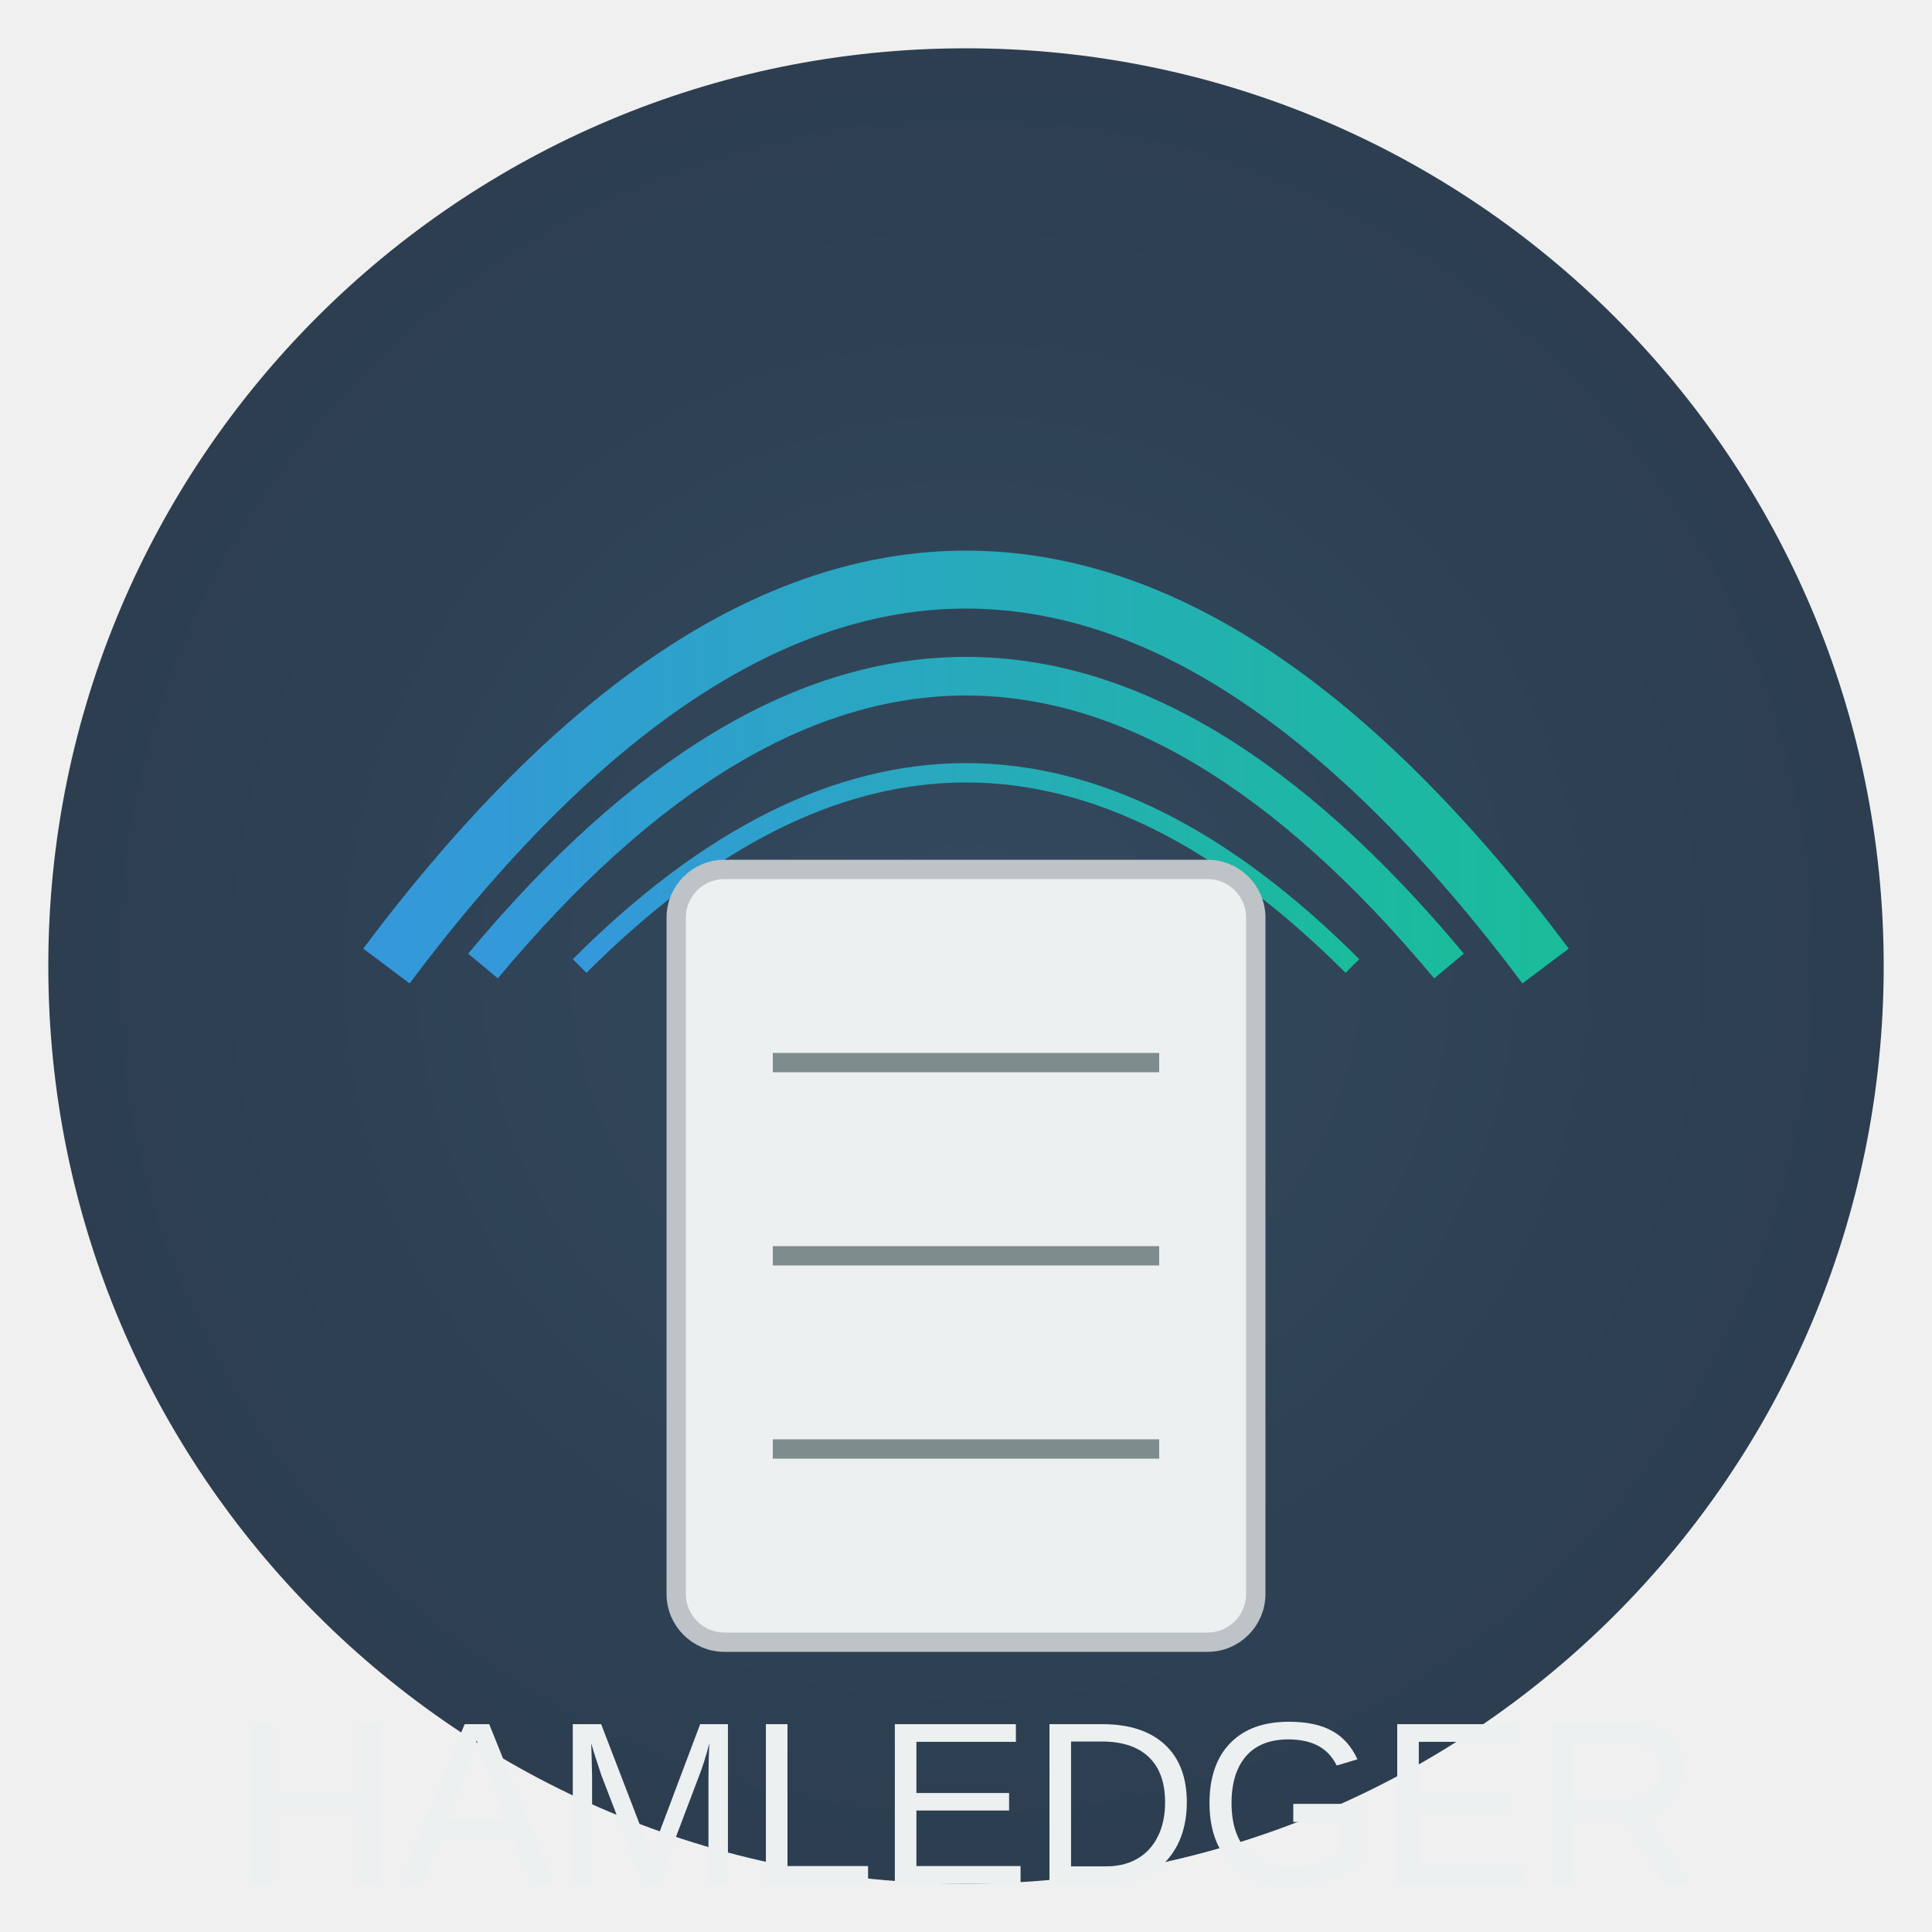
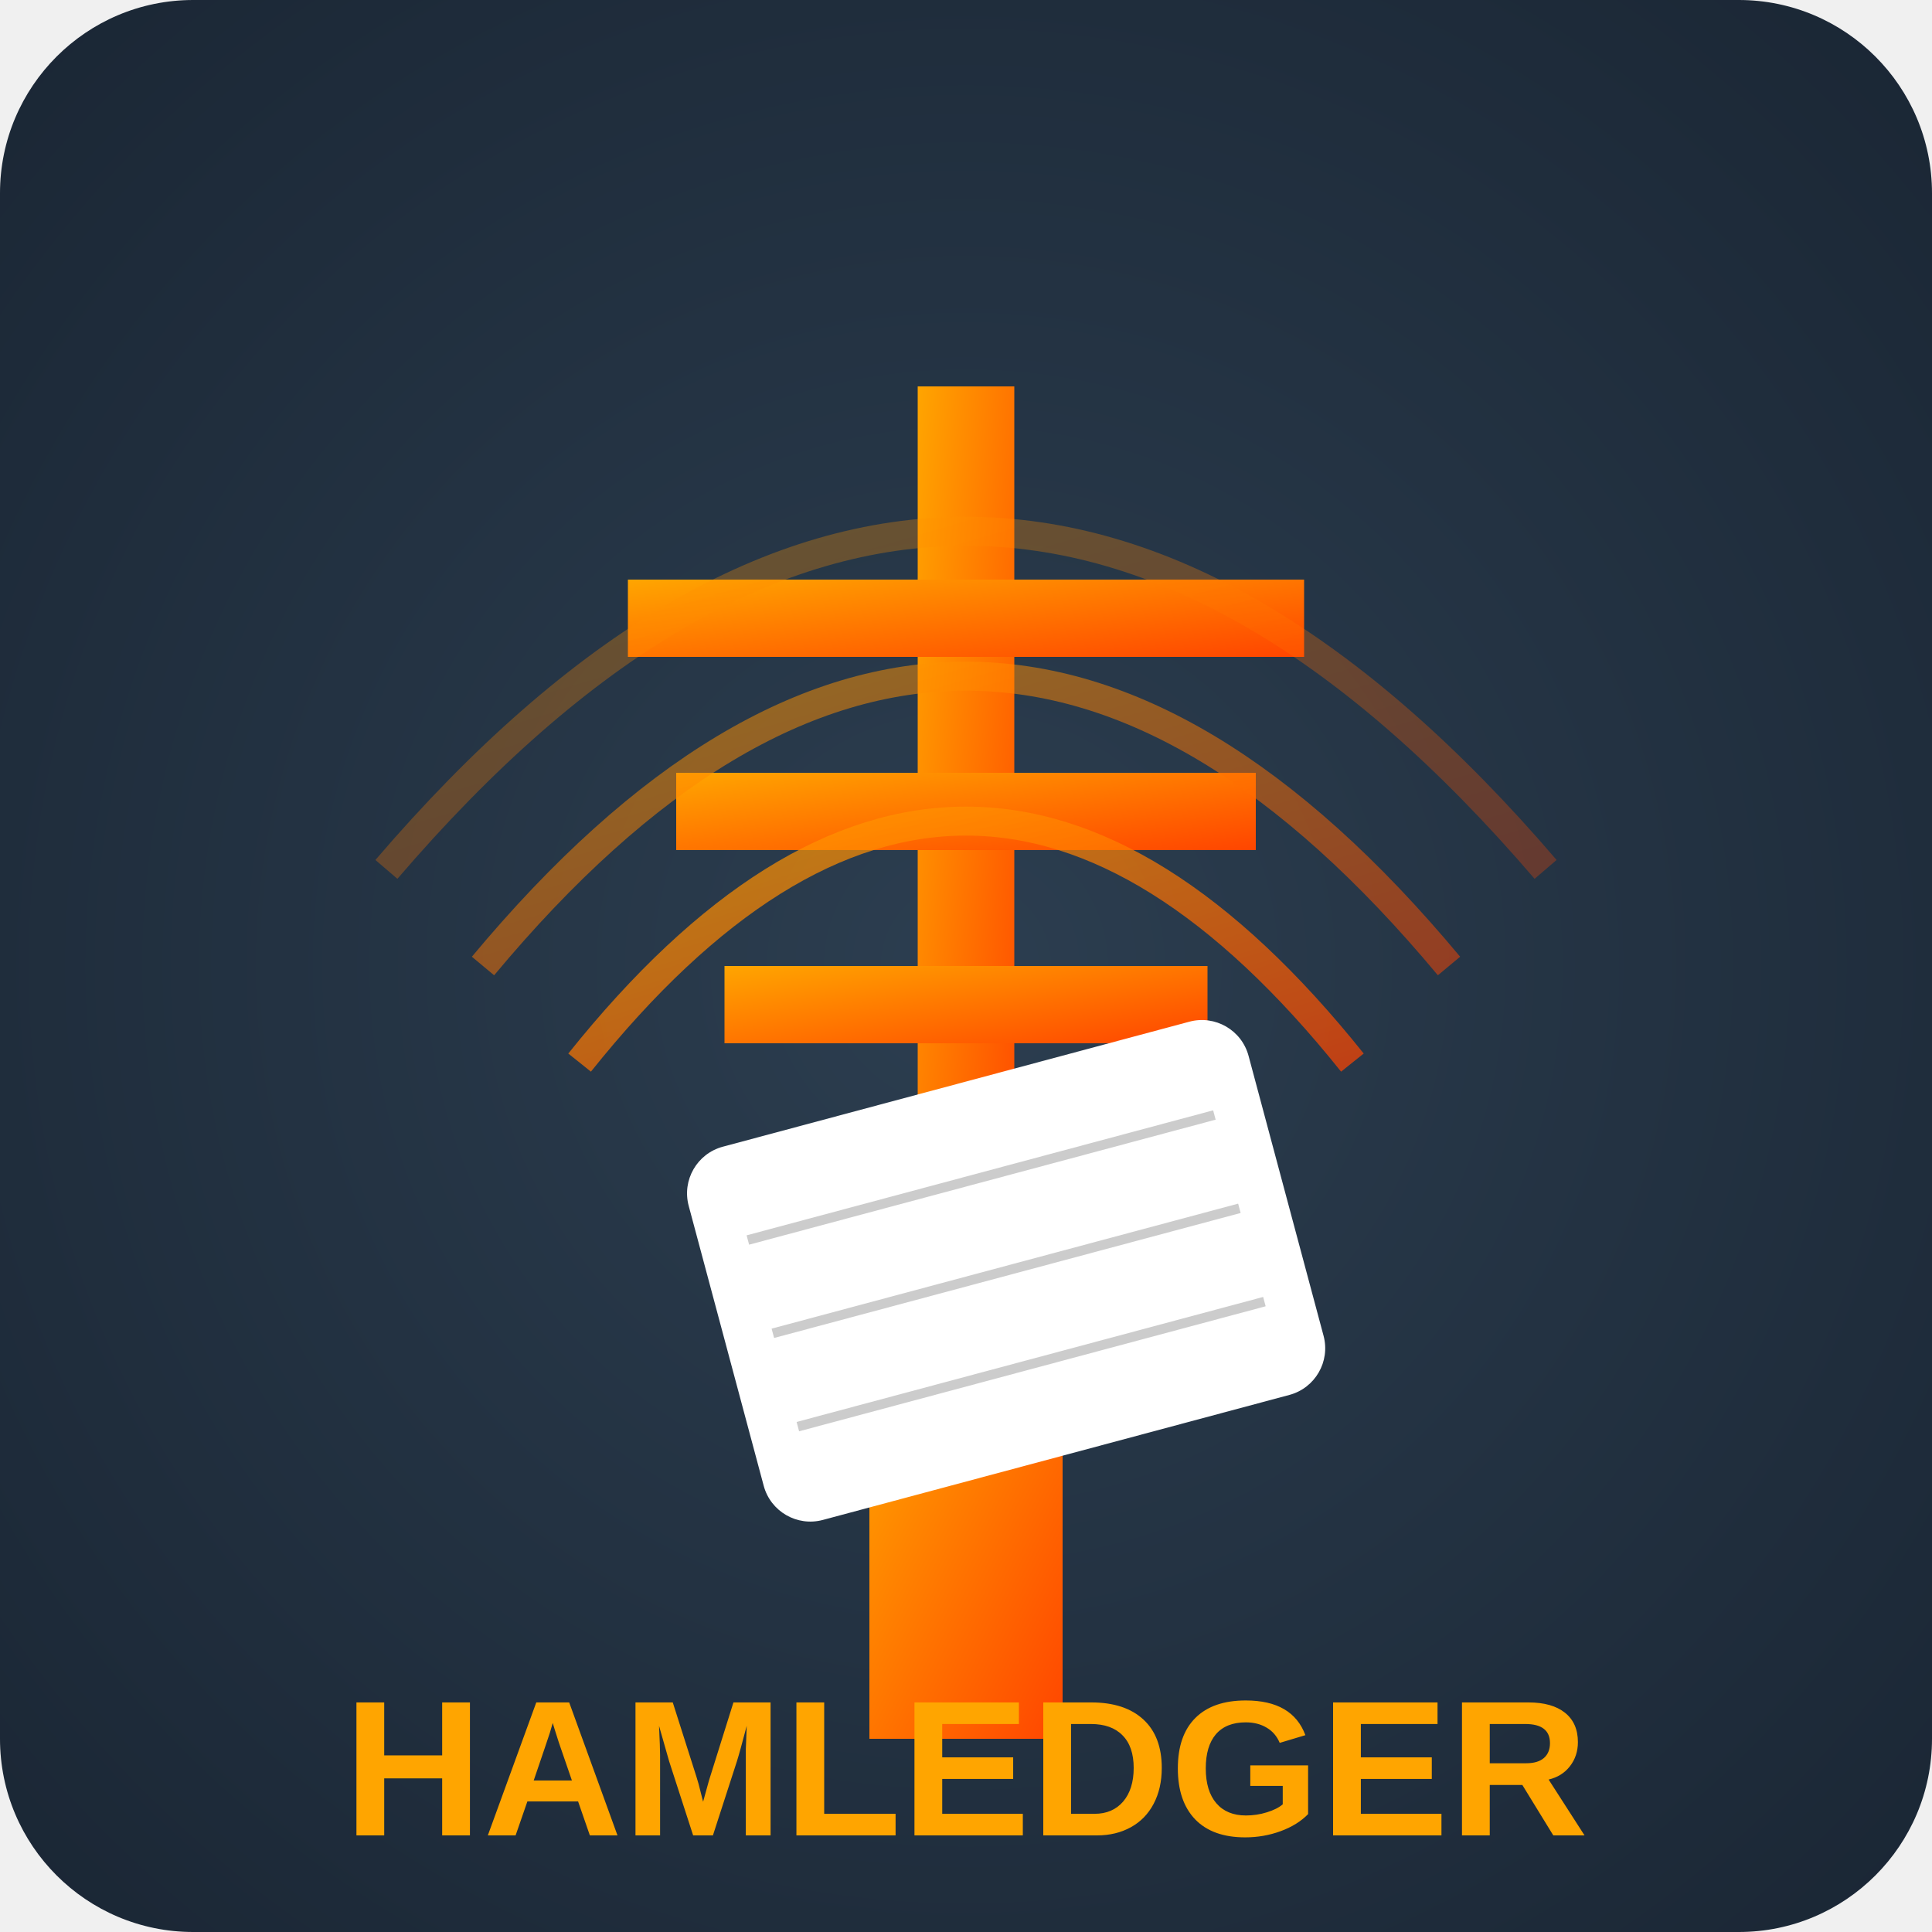
<svg xmlns="http://www.w3.org/2000/svg" width="200" height="200" viewBox="0 0 200 200">
  <defs>
-     <radialGradient id="bgGradient" cx="50%" cy="50%" r="50%" fx="50%" fy="50%">
-       <stop offset="0%" stop-color="#34495E" />
-       <stop offset="100%" stop-color="#2C3E50" />
+     <linearGradient id="antennaGradient" x1="0%" y1="0%" x2="100%" y2="100%">
+       <stop offset="0%" stop-color="#FFA500" />
+       <stop offset="100%" stop-color="#FF4500" />
+     </linearGradient>
+     <radialGradient id="bgGradient" cx="50%" cy="50%" r="70%">
+       <stop offset="0%" stop-color="#2C3E50" />
+       <stop offset="100%" stop-color="#1A2634" />
    </radialGradient>
-     <linearGradient id="waveGradient" x1="0%" y1="0%" x2="100%" y2="0%">
-       <stop offset="0%" stop-color="#3498DB" />
-       <stop offset="100%" stop-color="#1ABC9C" />
-     </linearGradient>
  </defs>
-   <circle cx="100" cy="100" r="95" fill="url(#bgGradient)" />
-   <path d="M40,100 Q70,60 100,60 T160,100" stroke="url(#waveGradient)" fill="none" stroke-width="6" />
-   <path d="M50,100 Q75,70 100,70 T150,100" stroke="url(#waveGradient)" fill="none" stroke-width="4" />
-   <path d="M60,100 Q80,80 100,80 T140,100" stroke="url(#waveGradient)" fill="none" stroke-width="2" />
-   <rect x="70" y="90" width="60" height="80" fill="#ECF0F1" rx="5" stroke="#BDC3C7" stroke-width="2" />
-   <line x1="80" y1="110" x2="120" y2="110" stroke="#7F8C8D" stroke-width="2" />
-   <line x1="80" y1="130" x2="120" y2="130" stroke="#7F8C8D" stroke-width="2" />
-   <line x1="80" y1="150" x2="120" y2="150" stroke="#7F8C8D" stroke-width="2" />
-   <text x="100" y="195" font-family="Arial" font-size="24" fill="#ECF0F1" text-anchor="middle" style="text-shadow: 1px 1px 2px #2C3E50;">
+   <rect width="200" height="200" fill="url(#bgGradient)" rx="20" />
+   <rect x="90" y="140" width="20" height="40" fill="url(#antennaGradient)" />
+   <rect x="95" y="40" width="10" height="100" fill="url(#antennaGradient)" />
+   <rect x="65" y="60" width="70" height="8" fill="url(#antennaGradient)" />
+   <rect x="70" y="80" width="60" height="8" fill="url(#antennaGradient)" />
+   <rect x="75" y="100" width="50" height="8" fill="url(#antennaGradient)" />
+   <g stroke="url(#antennaGradient)" fill="none" stroke-width="3">
+     <path d="M40,90 Q100,20 160,90" opacity="0.3" />
+     <path d="M50,100 Q100,40 150,100" opacity="0.5" />
+     <path d="M60,110 Q100,60 140,110" opacity="0.7" />
+   </g>
+   <g transform="translate(70,120) rotate(-15)">
+     <rect width="60" height="40" fill="#FFFFFF" rx="5" />
+     <line x1="5" y1="10" x2="55" y2="10" stroke="#CCC" />
+     <line x1="5" y1="20" x2="55" y2="20" stroke="#CCC" />
+     <line x1="5" y1="30" x2="55" y2="30" stroke="#CCC" />
+   </g>
+   <text x="100" y="190" font-family="Arial Black, Arial" font-size="20" fill="#FFA500" text-anchor="middle" font-weight="bold">
    HAMLEDGER
  </text>
</svg>
